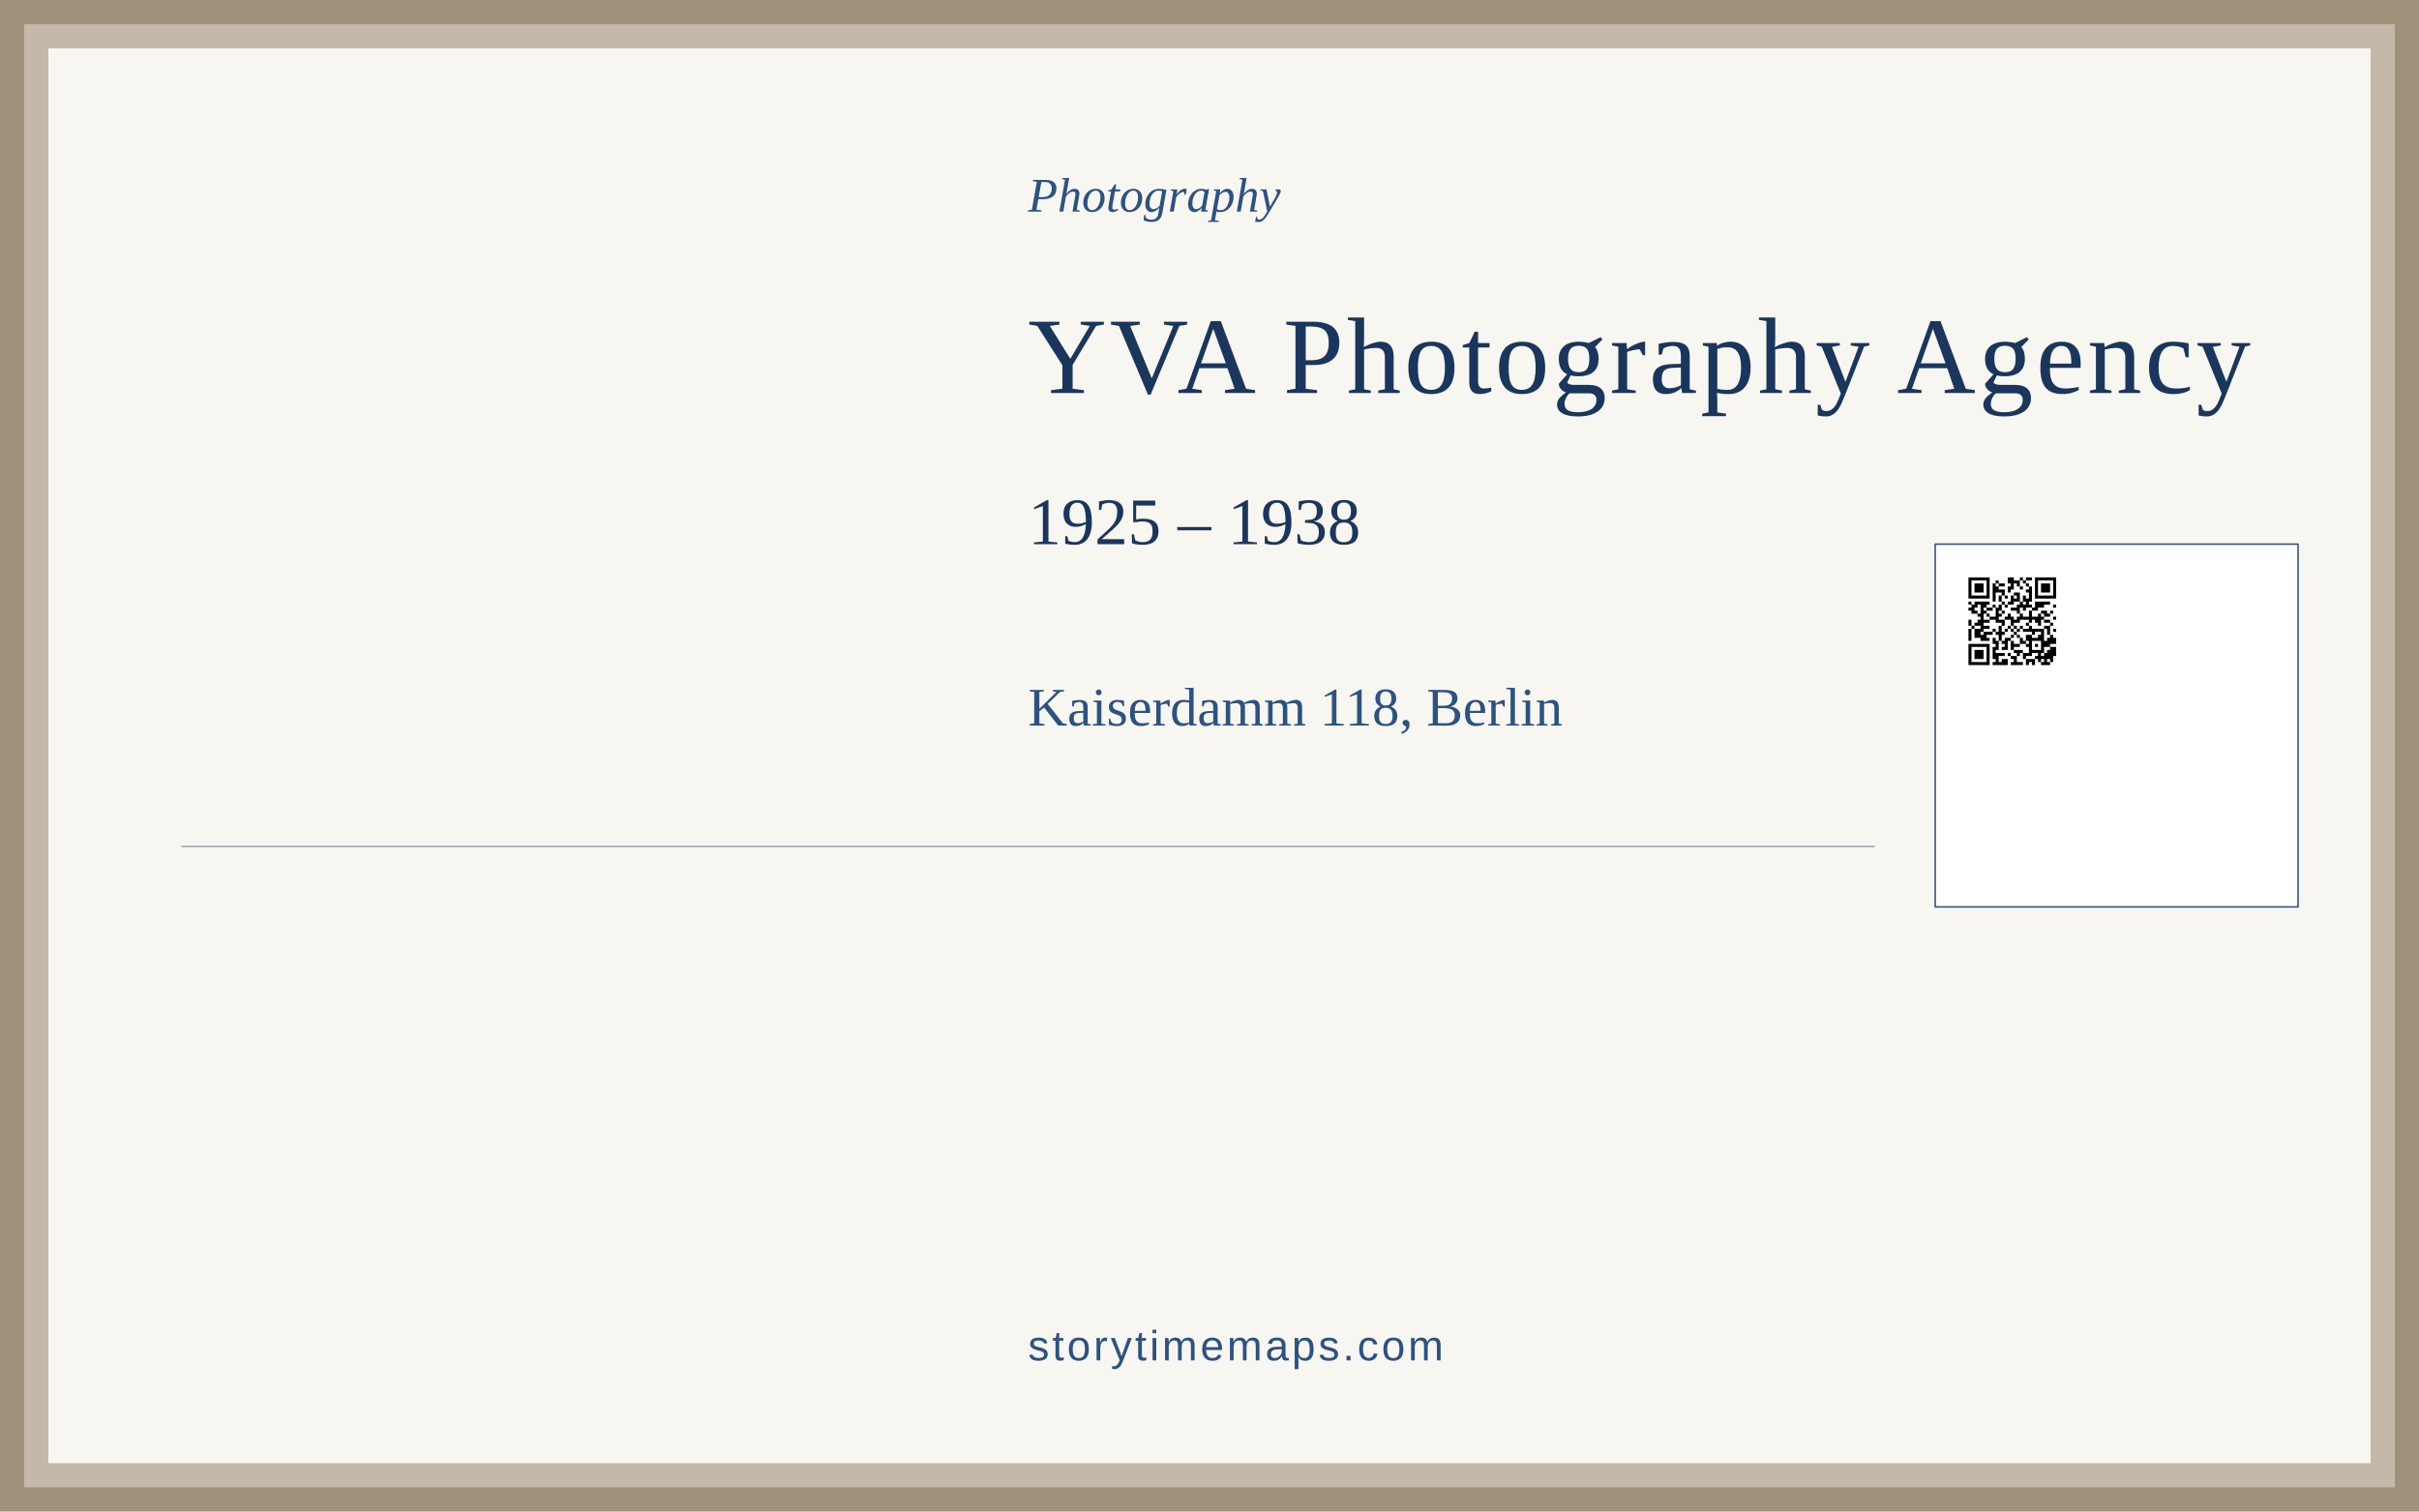
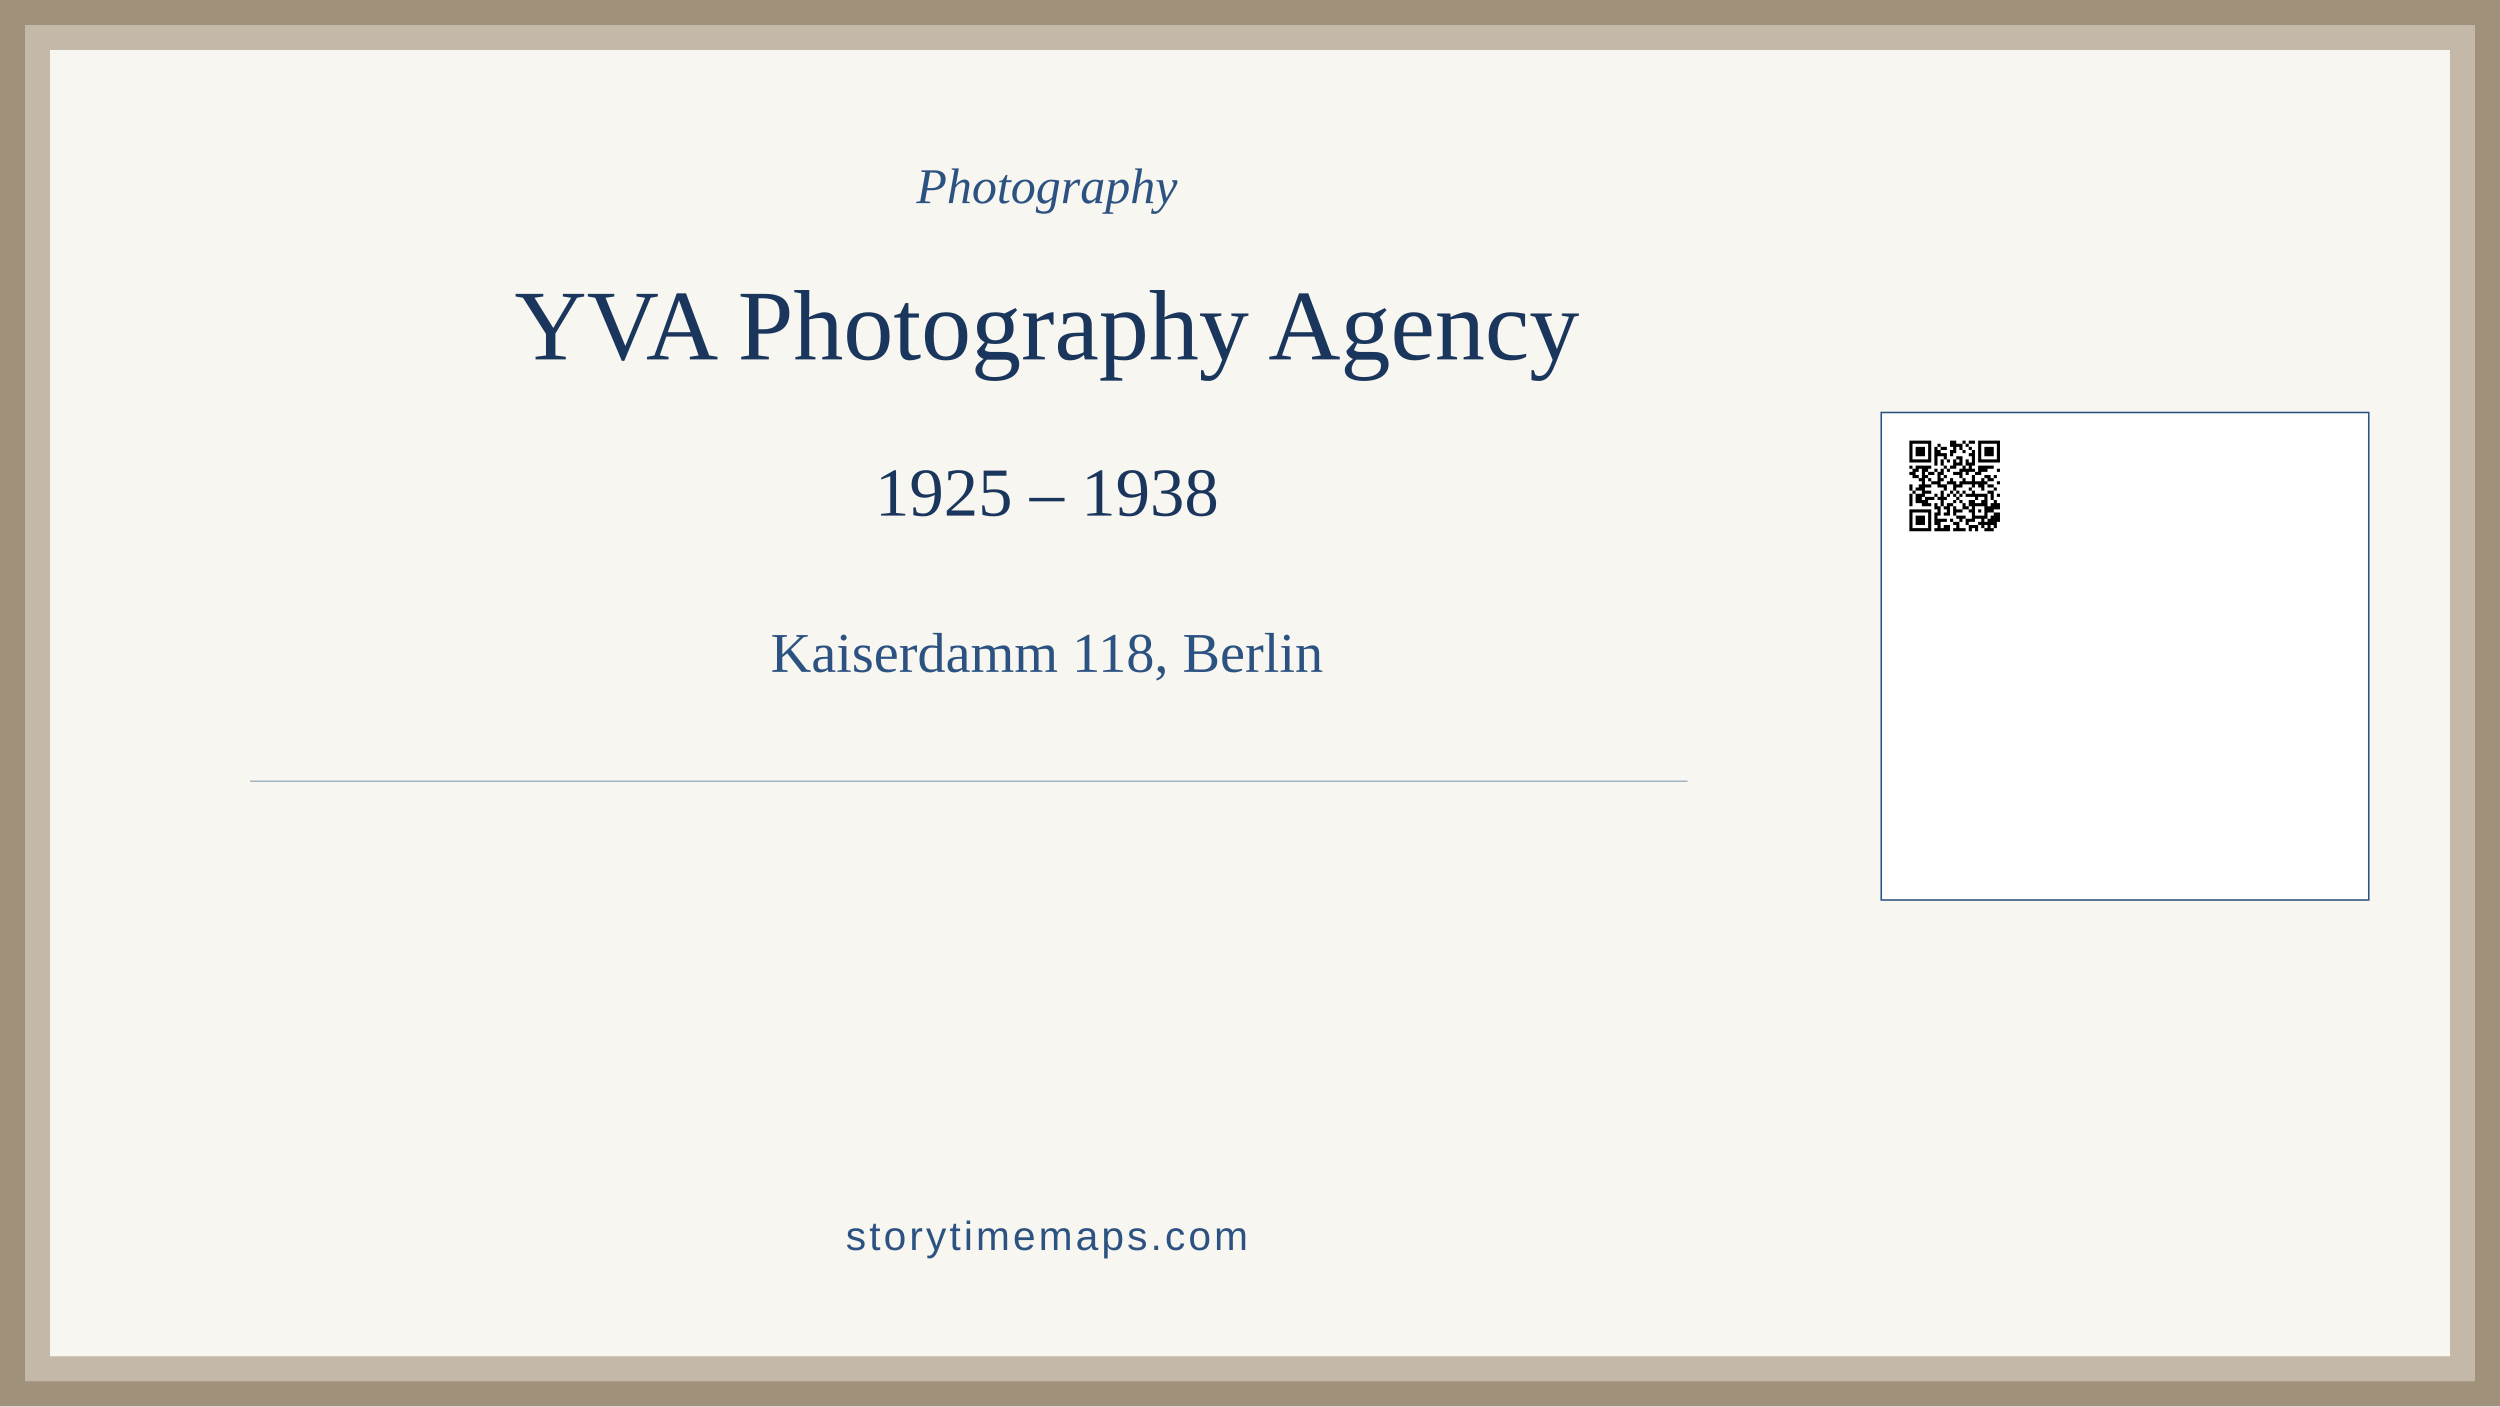
- <svg xmlns="http://www.w3.org/2000/svg" viewBox="0 0 800 500" width="800" height="500">
+ <svg xmlns="http://www.w3.org/2000/svg" viewBox="0 0 800 450" width="800" height="450">
  <defs>
    <style>
      .title { font-family: Georgia, 'Times New Roman', serif; font-weight: normal; }
      .text { font-family: Georgia, 'Times New Roman', serif; }
      .url { font-family: 'Helvetica Neue', Arial, sans-serif; }
    </style>
  </defs>
-   <rect width="800" height="500" fill="#a0917a" />
-   <rect x="8" y="8" width="784" height="484" fill="#c4b8a8" />
-   <rect x="16" y="16" width="768" height="468" fill="#f8f6f0" />
-   <text x="340" y="70" class="text" font-size="16" fill="#2c5282" font-style="italic">
+   <rect width="800" height="450" fill="#a0917a" />
+   <rect x="8" y="8" width="784" height="434" fill="#c4b8a8" />
+   <rect x="16" y="16" width="768" height="418" fill="#f8f6f0" />
+   <text x="335" y="65" text-anchor="middle" class="text" font-size="16" fill="#2c5282" font-style="italic">
    Photography
  </text>
-   <text x="340" y="130" class="title" font-size="36" fill="#1a365d" font-weight="600" letter-spacing="1">
+   <text x="335" y="115" text-anchor="middle" class="title" font-size="32" fill="#1a365d" font-weight="600">
    YVA Photography Agency
  </text>
-   <text x="340" y="180" class="text" font-size="22" fill="#1a365d">
+   <text x="335" y="165" text-anchor="middle" class="text" font-size="22" fill="#1a365d">
    1925 – 1938
  </text>
-   <text x="340" y="240" class="text" font-size="18" fill="#2c5282">
+   <text x="335" y="215" text-anchor="middle" class="text" font-size="18" fill="#2c5282">
    Kaiserdamm 118, Berlin
  </text>
-   <line x1="60" y1="280" x2="620" y2="280" stroke="#2c5282" stroke-width="0.5" opacity="0.5" />
-   <text x="340" y="450" class="url" font-size="14" fill="#2c5282" letter-spacing="1">
+   <line x1="80" y1="250" x2="540" y2="250" stroke="#2c5282" stroke-width="0.5" opacity="0.4" />
+   <text x="335" y="400" text-anchor="middle" class="url" font-size="13" fill="#2c5282" letter-spacing="1">
    storytimemaps.com
  </text>
-   <g transform="translate(650, 190)">
-     <rect x="-10" y="-10" width="120" height="120" fill="#ffffff" stroke="#2c5282" stroke-width="0.5" />
+   <g transform="translate(610, 140)">
+     <rect x="-8" y="-8" width="156" height="156" fill="#ffffff" stroke="#2c5282" stroke-width="0.5" />
    <g transform="translate(0, 0)">
      <path fill="#ffffff" d="M0 0h31v31H0z" />
      <path stroke="#000000" d="M1 1.5h7m6 0h2m2 0h1m1 0h2m1 0h7M1 2.5h1m5 0h1m2 0h1m3 0h4m1 0h1m3 0h1m5 0h1M1 3.5h1m1 0h3m1 0h1m1 0h1m1 0h2m2 0h1m1 0h1m2 0h1m2 0h1m1 0h3m1 0h1M1 4.5h1m1 0h3m1 0h1m1 0h2m3 0h2m2 0h1m2 0h1m1 0h1m1 0h3m1 0h1M1 5.5h1m1 0h3m1 0h1m1 0h4m1 0h1m5 0h2m1 0h1m1 0h3m1 0h1M1 6.5h1m5 0h1m1 0h1m2 0h1m3 0h2m3 0h1m1 0h1m5 0h1M1 7.5h7m1 0h1m1 0h1m1 0h1m1 0h1m1 0h1m1 0h1m1 0h1m1 0h7M9 8.5h1m1 0h1m3 0h3m1 0h3M1 9.5h1m1 0h5m4 0h1m1 0h2m2 0h1m1 0h1m2 0h5M2 10.5h2m1 0h2m2 0h1m1 0h1m1 0h1m3 0h5m1 0h3m3 0h1M1 11.5h2m2 0h1m1 0h2m1 0h2m3 0h3m1 0h1m2 0h2M2 12.5h2m1 0h2m3 0h1m1 0h1m4 0h1m3 0h1m3 0h2m1 0h1M4 13.5h2m1 0h1m2 0h2m2 0h1m3 0h1m2 0h1m2 0h1m1 0h2M5 14.5h1m2 0h3m2 0h3m1 0h9m3 0h1M1 15.5h1m2 0h4m2 0h3m2 0h3m3 0h1m1 0h2m1 0h2M1 16.5h1m1 0h3m6 0h1m2 0h1m4 0h1m3 0h1m3 0h1M2 17.5h1m2 0h3m3 0h1m2 0h1m1 0h1m1 0h1m2 0h1m4 0h2M1 18.5h1m1 0h3m3 0h1m1 0h1m1 0h1m1 0h1m1 0h1m1 0h7m1 0h1m1 0h1M1 19.5h1m1 0h2m1 0h3m1 0h3m3 0h1m5 0h1m2 0h1m1 0h1M1 20.5h1m1 0h4m4 0h1m3 0h1m1 0h1m2 0h2m2 0h2m2 0h1M1 21.5h1m3 0h3m1 0h1m1 0h1m1 0h2m3 0h1m1 0h6m1 0h3M9 22.5h2m1 0h2m1 0h1m2 0h2m1 0h1m3 0h5M1 23.5h7m2 0h1m2 0h1m1 0h3m2 0h2m1 0h1m1 0h3M1 24.5h1m5 0h1m1 0h2m1 0h2m1 0h1m5 0h1m3 0h1m2 0h2M1 25.5h1m1 0h3m1 0h1m1 0h1m6 0h3m2 0h5m1 0h3M1 26.5h1m1 0h3m1 0h1m1 0h4m1 0h1m2 0h1m1 0h3m2 0h1m1 0h4M1 27.5h1m1 0h3m1 0h1m1 0h2m4 0h2m2 0h1m3 0h6M1 28.5h1m5 0h1m2 0h1m1 0h2m2 0h1m3 0h3m1 0h1m1 0h1m1 0h1M1 29.5h7m1 0h5m1 0h4m1 0h1m1 0h1m2 0h3" />
    </g>
  </g>
</svg>
